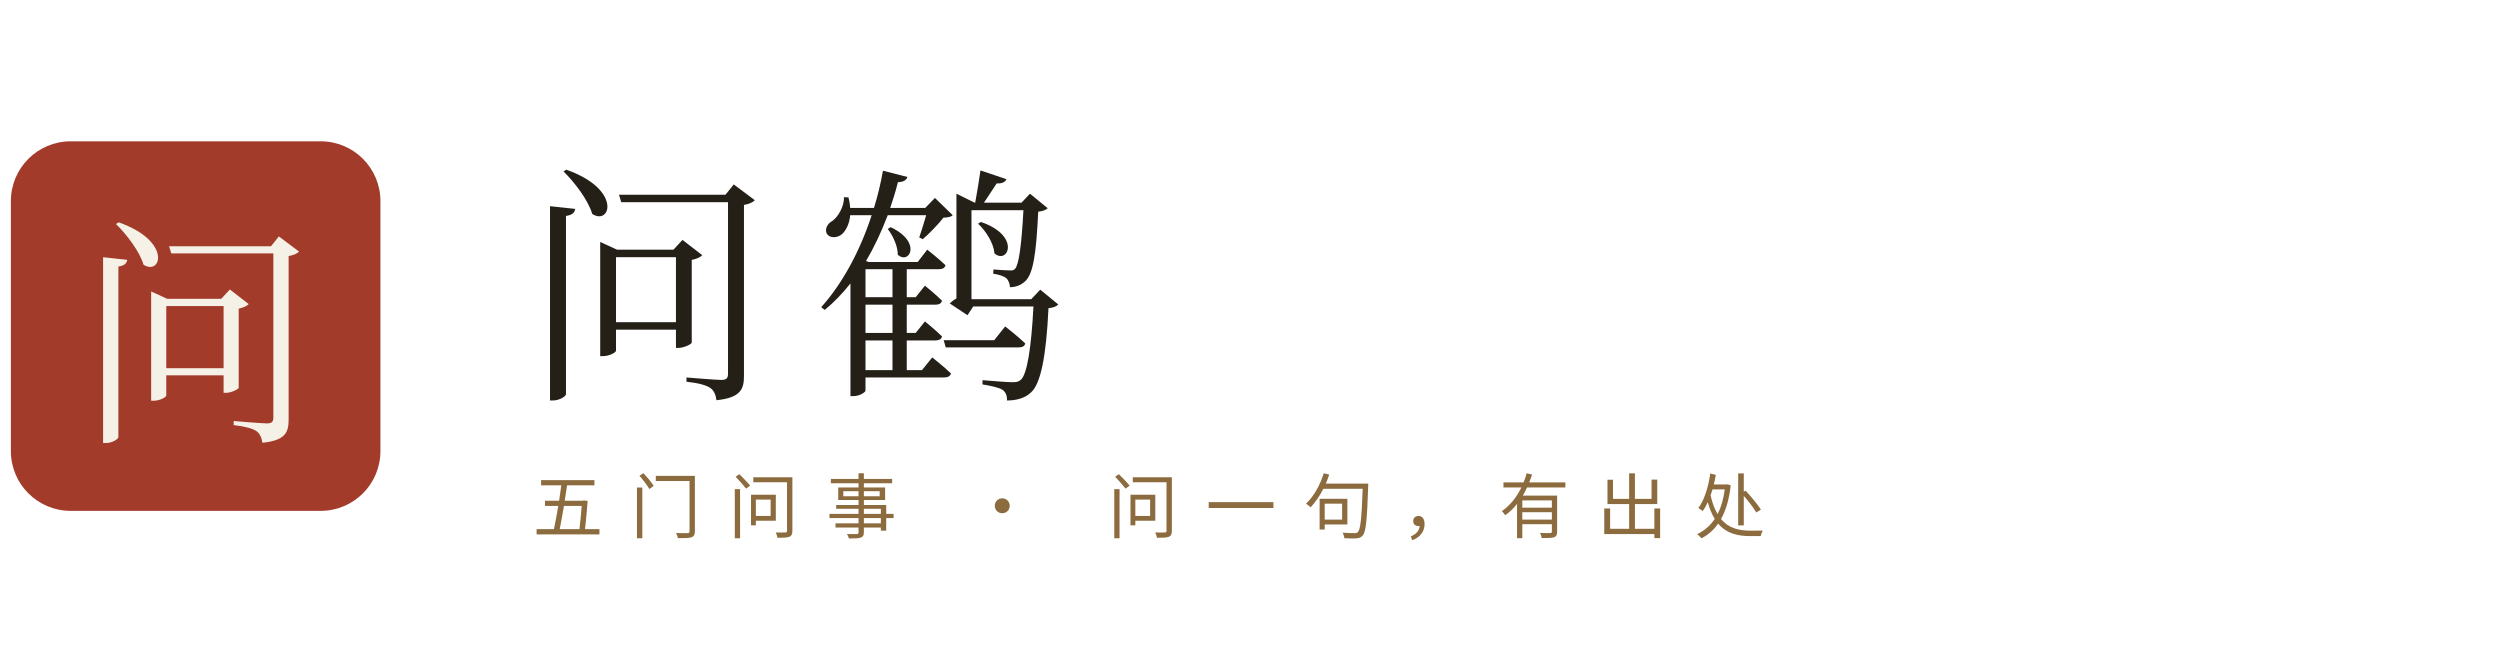
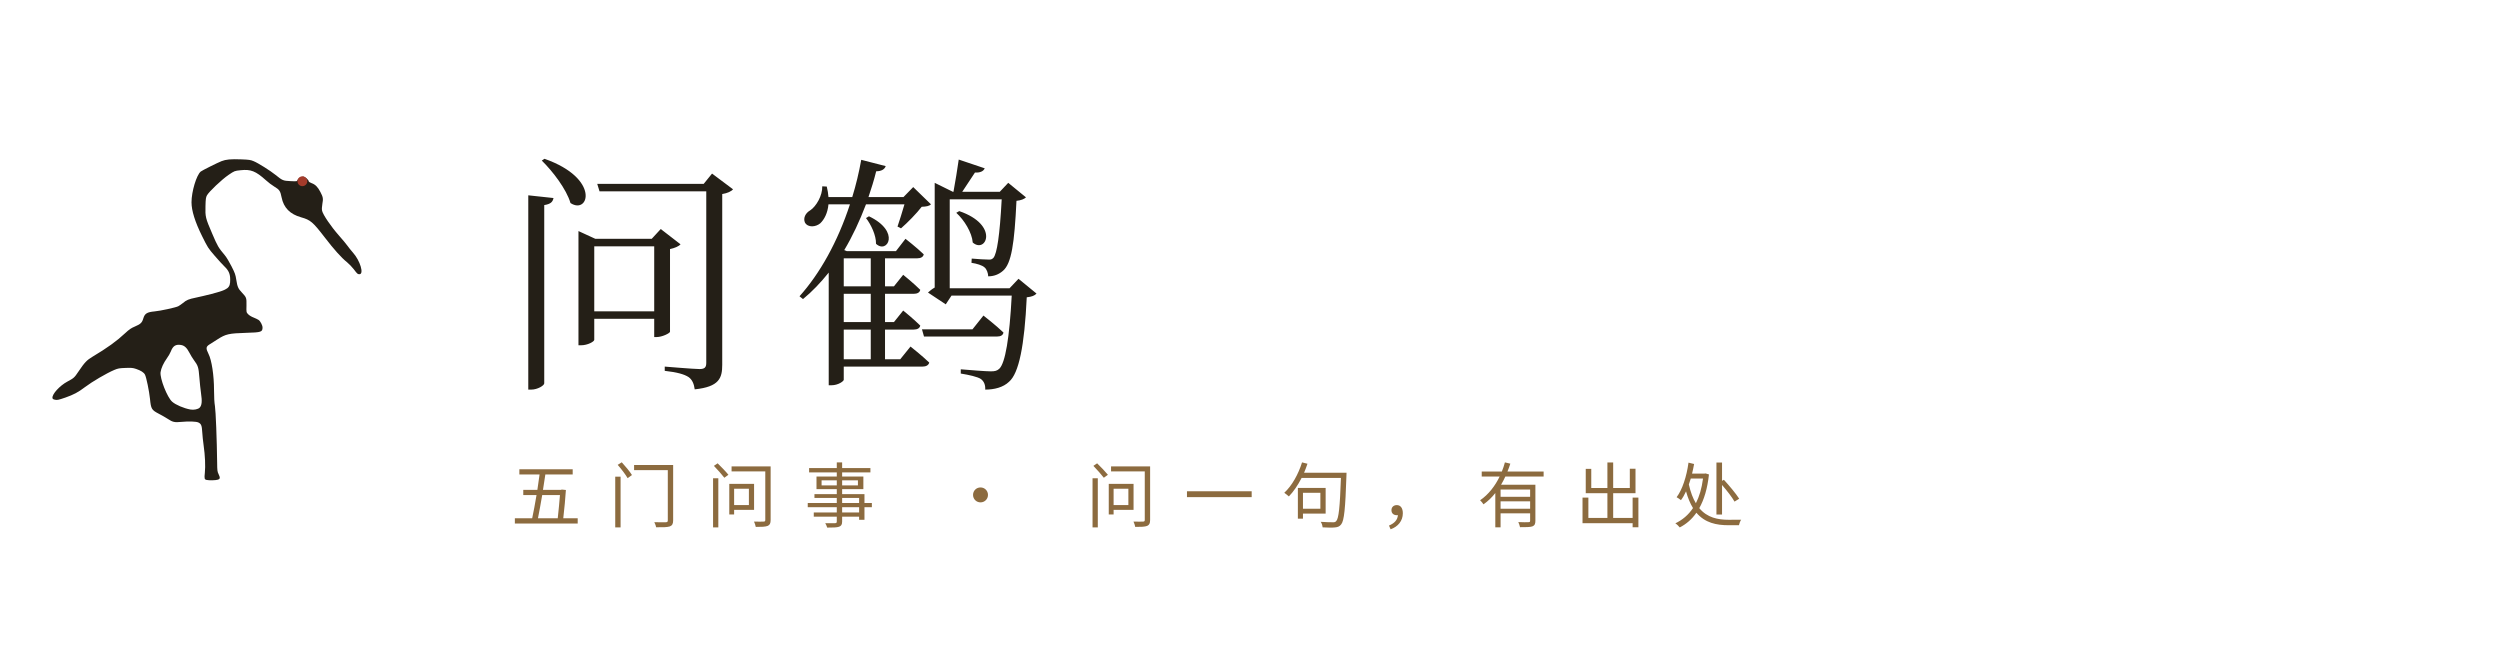
<svg xmlns="http://www.w3.org/2000/svg" viewBox="0 0 460 120" role="img" aria-label="问鹤 横版组合">
-   <g>
-     <rect x="2" y="26" width="68" height="68" rx="11" fill="#A33B2B" />
-     <text x="36" y="78" text-anchor="middle" fill="#F6F1E6" font-family="Songti SC, STSong, Noto Serif CJK SC, Source Han Serif SC, SimSun, serif" font-size="44">问</text>
+   <g transform="translate(4 24) scale(0.10625)">
+     <path d="M320.3,605.3C316.4,604.5 316.0,603.0 317.1,592.9C318.3,581.4 317.5,562.8 315.0,545.5C314.0,538.4 312.9,528.1 312.6,522.7C312.0,511.2 310.8,508.1 306.0,505.8C302.2,503.9 289.2,503.5 275.5,504.8C265.1,505.9 261.1,505.0 253.5,499.9C249.8,497.5 242.4,493.2 237.1,490.5C224.9,484.1 223.8,482.3 222.1,464.8C220.7,451.4 215.8,427.5 213.4,422.9C211.5,419.1 206.1,415.7 198.0,413.0C192.3,411.1 189.9,410.9 179.5,411.3C168.9,411.7 166.6,412.1 160.2,414.8C146.8,420.5 122.2,434.9 109.5,444.5C97.7,453.5 89.8,457.6 75.6,462.6C63.6,466.7 61.5,467.2 57.7,466.4C54.5,465.7 53.4,465.0 53.2,463.3C52.3,456.8 65.7,442.1 78.9,435.0C90.3,428.9 91.2,428.1 98.2,417.6C108.9,401.7 112.7,397.8 122.5,391.9C148.0,376.7 164.4,364.9 179.1,351.1C186.2,344.5 189.3,342.4 196.1,339.5C205.8,335.4 208.4,332.9 210.5,325.6C213.0,317.1 217.0,314.6 230.0,313.4C240.1,312.5 266.6,306.7 271.0,304.5C272.9,303.5 276.5,301.0 279.0,299.0C285.6,293.5 288.8,292.2 301.8,289.5C308.2,288.2 320.2,285.3 328.5,283.2C358.0,275.4 361.0,273.1 361.0,258.3C361.0,248.5 358.4,242.6 351.0,235.5C348.1,232.8 340.5,224.4 334.1,217.0C322.8,203.9 322.1,202.8 312.3,183.0C300.1,158.4 294.0,138.9 294.0,124.4C294.0,106.0 302.6,77.3 310.0,71.2C312.1,69.4 339.3,55.8 346.0,53.2C353.6,50.2 361.9,49.4 380.0,50.1C393.5,50.6 396.3,51.0 401.5,53.2C409.4,56.4 430.6,69.8 439.5,77.0C451.5,86.7 452.6,87.2 465.5,87.8C476.5,88.3 476.8,88.2 477.5,86.1C478.4,83.3 483.7,80.0 487.4,80.0C490.4,80.0 497.0,85.6 497.0,88.2C497.0,88.9 499.3,90.3 502.0,91.3C508.4,93.6 512.6,97.8 517.2,106.6C521.9,115.6 522.3,118.0 520.6,127.3C519.7,132.8 519.5,136.5 520.2,139.3C521.7,146.0 535.5,166.3 548.9,181.5C555.7,189.2 562.6,197.5 564.3,200.0C566.0,202.5 570.2,207.7 573.6,211.6C586.1,225.6 593.1,249.0 584.8,249.0C581.7,249.0 581.1,248.5 575.1,240.5C572.2,236.7 566.9,231.2 563.4,228.3C553.7,220.6 540.7,206.1 524.6,185.1C504.2,158.6 500.0,155.0 484.0,150.5C464.6,145.1 453.6,133.9 450.0,115.9C447.8,104.8 446.4,102.7 437.3,97.2C433.4,94.9 426.9,90.0 422.9,86.3C405.1,70.3 396.6,67.0 379.0,68.9C368.5,70.0 368.5,70.0 358.0,77.1C346.2,85.2 324.2,106.1 320.7,112.5C318.9,115.9 318.5,118.6 318.2,130.9C317.7,149.5 318.1,151.5 329.7,178.4C339.1,200.4 340.4,202.7 351.7,216.2C354.4,219.3 359.5,227.9 363.2,235.2C369.2,246.9 370.2,249.7 371.5,258.4C373.5,271.1 374.9,274.1 381.4,280.9C389.2,289.2 389.4,289.8 389.2,303.2C388.9,315.0 388.9,315.0 392.2,318.4C394.0,320.3 398.2,322.8 401.5,324.0C404.8,325.3 408.7,327.2 410.2,328.2C413.3,330.3 417.0,337.5 417.0,341.2C417.0,349.0 414.7,349.8 388.9,350.5C358.6,351.4 353.3,352.6 339.0,361.8C334.2,364.9 328.0,368.9 325.3,370.5C318.9,374.5 318.6,377.3 323.4,386.9C329.0,397.8 333.0,424.4 333.0,449.8C333.0,462.0 333.6,471.6 334.6,477.5C336.0,486.0 337.9,535.1 338.4,575.5C338.5,588.7 338.8,591.0 340.8,595.0C344.0,601.7 343.7,603.7 339.2,604.9C335.6,606.0 324.7,606.2 320.3,605.3Z M308.2,480.0C311.9,476.0 312.6,469.2 310.5,455.3C309.6,449.2 308.3,436.8 307.6,427.8C306.2,410.0 305.4,407.5 298.0,397.5C295.9,394.8 292.6,389.2 290.5,385.2C285.9,376.3 281.6,372.4 275.6,371.5C266.6,370.1 261.8,373.2 258.2,382.7C257.1,385.6 254.0,391.0 251.3,394.7C245.6,402.6 241.3,411.9 240.4,418.7C239.0,429.4 252.0,462.4 260.5,469.8C266.6,475.2 280.4,481.1 292.0,483.3C297.9,484.4 305.4,482.9 308.2,480.0Z" fill="#241F17" fill-rule="evenodd" />
+     <circle cx="486.00" cy="88.00" r="8.50" fill="#A33B2B" />
  </g>
-   <text x="96" y="70" fill="#241F17" font-family="Songti SC, STSong, Noto Serif CJK SC, Source Han Serif SC, SimSun, serif" font-size="46" letter-spacing="8">问鹤</text>
-   <text x="98" y="98" fill="#8C6B3F" font-family="PingFang SC, HarmonyOS Sans SC, Noto Sans CJK SC, Microsoft YaHei, sans-serif" font-size="13" letter-spacing="5">五门问事 · 问一句，有出处</text>
+   <text x="92" y="68" fill="#241F17" font-family="Songti SC, STSong, Noto Serif CJK SC, Source Han Serif SC, SimSun, serif" font-size="46" letter-spacing="8">问鹤</text>
+   <text x="94" y="96" fill="#8C6B3F" font-family="PingFang SC, HarmonyOS Sans SC, Noto Sans CJK SC, Microsoft YaHei, sans-serif" font-size="13" letter-spacing="5">五门问事 · 问一句，有出处</text>
</svg>
